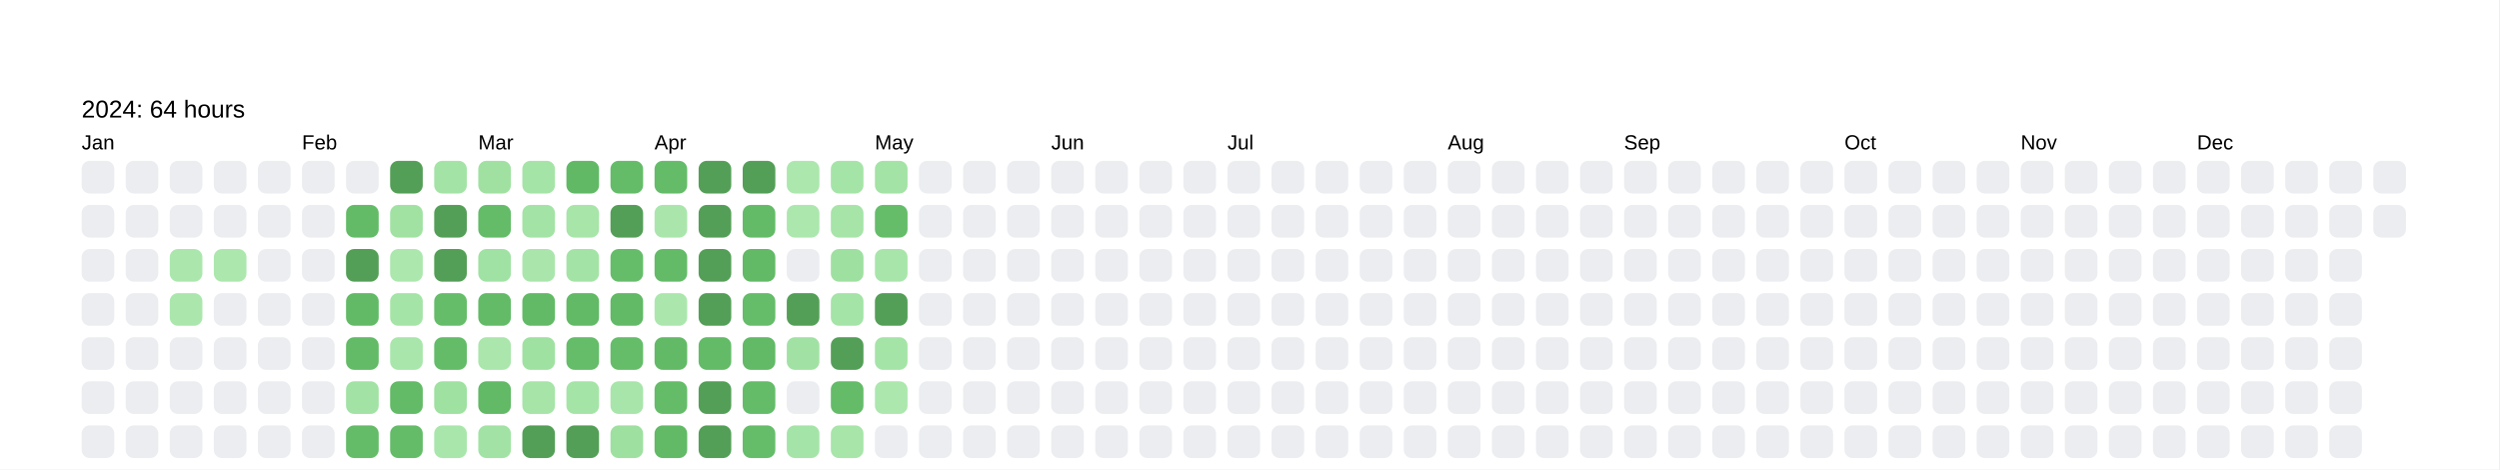
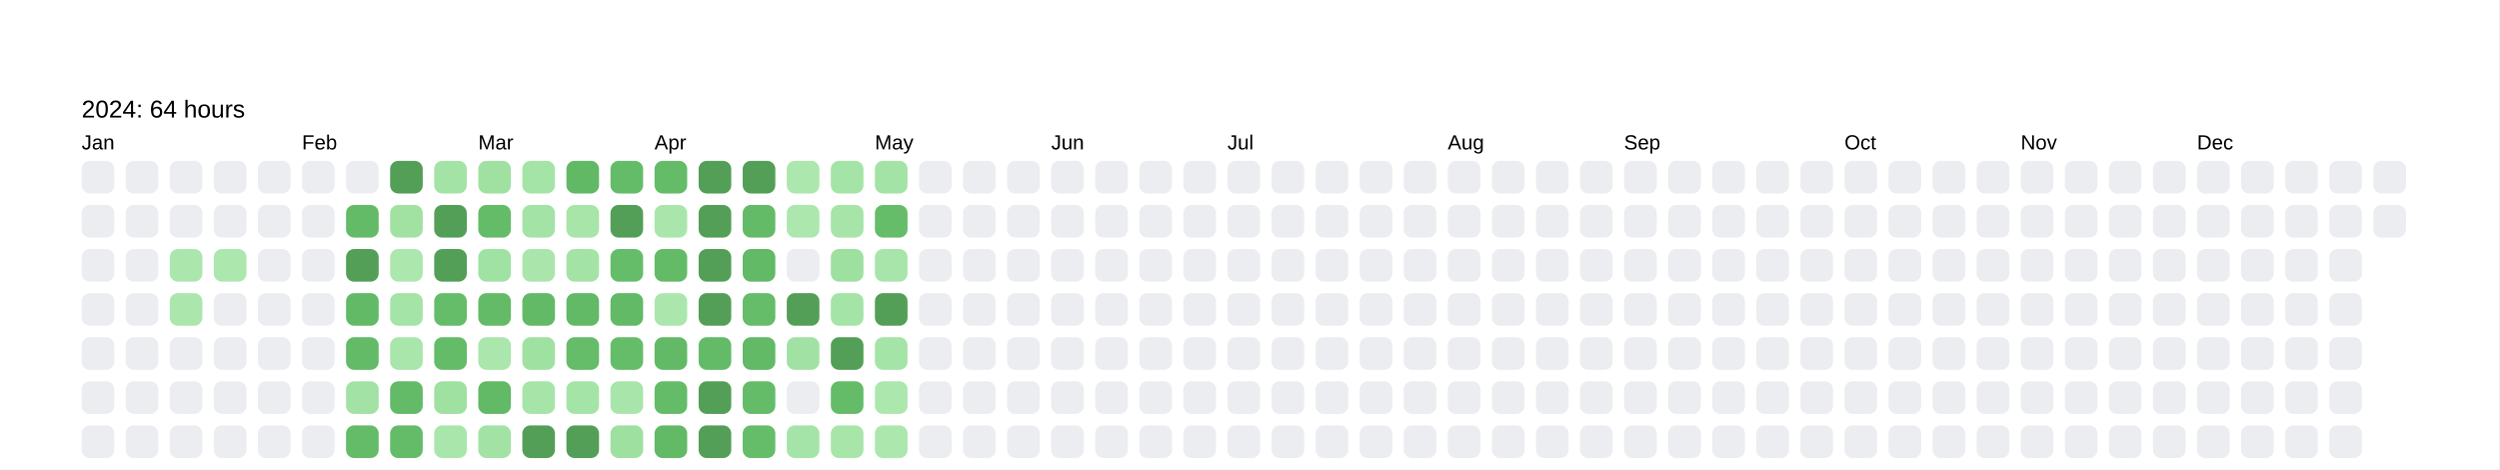
<svg xmlns="http://www.w3.org/2000/svg" baseProfile="full" height="57.5mm" version="1.1" viewBox="0,0,306.2,57.5" width="306.2mm">
  <defs />
  <rect fill="#FFFFFF" height="57.5" width="306.2" x="0" y="0" />
  <text fill="#000000" style="font-size:6px; font-family:Arial; font-weight:bold;" x="10" y="10" />
  <text fill="#000000" style="font-size:3px; font-family:Arial;" x="10" y="14.4">2024: 64 hours</text>
  <text fill="#000000" style="font-size:2.5px; font-family:Arial" x="10" y="18.3">Jan</text>
  <rect fill="#EBEDF0" height="4" rx="1" ry="1" width="4" x="10" y="19.7" />
  <rect fill="#EBEDF0" height="4" rx="1" ry="1" width="4" x="10" y="25.1" />
  <rect fill="#EBEDF0" height="4" rx="1" ry="1" width="4" x="10" y="30.5" />
  <rect fill="#EBEDF0" height="4" rx="1" ry="1" width="4" x="10" y="35.9" />
  <rect fill="#EBEDF0" height="4" rx="1" ry="1" width="4" x="10" y="41.3" />
  <rect fill="#EBEDF0" height="4" rx="1" ry="1" width="4" x="10" y="46.7" />
  <rect fill="#EBEDF0" height="4" rx="1" ry="1" width="4" x="10" y="52.1" />
  <rect fill="#EBEDF0" height="4" rx="1" ry="1" width="4" x="15.4" y="19.7" />
  <rect fill="#EBEDF0" height="4" rx="1" ry="1" width="4" x="15.4" y="25.1" />
  <rect fill="#EBEDF0" height="4" rx="1" ry="1" width="4" x="15.4" y="30.5" />
  <rect fill="#EBEDF0" height="4" rx="1" ry="1" width="4" x="15.4" y="35.9" />
  <rect fill="#EBEDF0" height="4" rx="1" ry="1" width="4" x="15.4" y="41.3" />
  <rect fill="#EBEDF0" height="4" rx="1" ry="1" width="4" x="15.4" y="46.7" />
  <rect fill="#EBEDF0" height="4" rx="1" ry="1" width="4" x="15.4" y="52.1" />
  <rect fill="#EBEDF0" height="4" rx="1" ry="1" width="4" x="20.8" y="19.7" />
  <rect fill="#EBEDF0" height="4" rx="1" ry="1" width="4" x="20.8" y="25.1" />
  <rect fill="#abe7ad" height="4" rx="1" ry="1" width="4" x="20.8" y="30.5" />
  <rect fill="#abe7ad" height="4" rx="1" ry="1" width="4" x="20.8" y="35.9" />
  <rect fill="#EBEDF0" height="4" rx="1" ry="1" width="4" x="20.8" y="41.3" />
  <rect fill="#EBEDF0" height="4" rx="1" ry="1" width="4" x="20.8" y="46.7" />
  <rect fill="#EBEDF0" height="4" rx="1" ry="1" width="4" x="20.8" y="52.1" />
  <rect fill="#EBEDF0" height="4" rx="1" ry="1" width="4" x="26.2" y="19.7" />
  <rect fill="#EBEDF0" height="4" rx="1" ry="1" width="4" x="26.2" y="25.1" />
  <rect fill="#ace7ae" height="4" rx="1" ry="1" width="4" x="26.2" y="30.5" />
  <rect fill="#EBEDF0" height="4" rx="1" ry="1" width="4" x="26.2" y="35.9" />
  <rect fill="#EBEDF0" height="4" rx="1" ry="1" width="4" x="26.2" y="41.3" />
  <rect fill="#EBEDF0" height="4" rx="1" ry="1" width="4" x="26.2" y="46.7" />
  <rect fill="#EBEDF0" height="4" rx="1" ry="1" width="4" x="26.2" y="52.1" />
  <rect fill="#EBEDF0" height="4" rx="1" ry="1" width="4" x="31.6" y="19.7" />
  <rect fill="#EBEDF0" height="4" rx="1" ry="1" width="4" x="31.6" y="25.1" />
  <rect fill="#EBEDF0" height="4" rx="1" ry="1" width="4" x="31.6" y="30.5" />
  <rect fill="#EBEDF0" height="4" rx="1" ry="1" width="4" x="31.6" y="35.9" />
  <rect fill="#EBEDF0" height="4" rx="1" ry="1" width="4" x="31.6" y="41.3" />
  <rect fill="#EBEDF0" height="4" rx="1" ry="1" width="4" x="31.6" y="46.7" />
  <rect fill="#EBEDF0" height="4" rx="1" ry="1" width="4" x="31.6" y="52.1" />
  <text fill="#000000" style="font-size:2.5px; font-family:Arial" x="37.0" y="18.3">Feb</text>
  <rect fill="#EBEDF0" height="4" rx="1" ry="1" width="4" x="37.0" y="19.7" />
  <rect fill="#EBEDF0" height="4" rx="1" ry="1" width="4" x="37.0" y="25.1" />
  <rect fill="#EBEDF0" height="4" rx="1" ry="1" width="4" x="37.0" y="30.5" />
  <rect fill="#EBEDF0" height="4" rx="1" ry="1" width="4" x="37.0" y="35.9" />
  <rect fill="#EBEDF0" height="4" rx="1" ry="1" width="4" x="37.0" y="41.3" />
  <rect fill="#EBEDF0" height="4" rx="1" ry="1" width="4" x="37.0" y="46.7" />
  <rect fill="#EBEDF0" height="4" rx="1" ry="1" width="4" x="37.0" y="52.1" />
  <rect fill="#EBEDF0" height="4" rx="1" ry="1" width="4" x="42.4" y="19.7" />
  <rect fill="#63bb68" height="4" rx="1" ry="1" width="4" x="42.4" y="25.1" />
  <rect fill="#549F57" height="4" rx="1" ry="1" width="4" x="42.4" y="30.5" />
  <rect fill="#62ba67" height="4" rx="1" ry="1" width="4" x="42.4" y="35.9" />
  <rect fill="#63ba67" height="4" rx="1" ry="1" width="4" x="42.4" y="41.3" />
  <rect fill="#a2e2a4" height="4" rx="1" ry="1" width="4" x="42.4" y="46.7" />
  <rect fill="#64bb68" height="4" rx="1" ry="1" width="4" x="42.4" y="52.1" />
  <rect fill="#549F57" height="4" rx="1" ry="1" width="4" x="47.8" y="19.7" />
  <rect fill="#a1e2a3" height="4" rx="1" ry="1" width="4" x="47.8" y="25.1" />
  <rect fill="#ace7ae" height="4" rx="1" ry="1" width="4" x="47.8" y="30.5" />
  <rect fill="#a5e4a7" height="4" rx="1" ry="1" width="4" x="47.8" y="35.9" />
  <rect fill="#a9e6ab" height="4" rx="1" ry="1" width="4" x="47.8" y="41.3" />
  <rect fill="#63ba67" height="4" rx="1" ry="1" width="4" x="47.8" y="46.7" />
  <rect fill="#64bc69" height="4" rx="1" ry="1" width="4" x="47.8" y="52.1" />
  <rect fill="#a4e3a6" height="4" rx="1" ry="1" width="4" x="53.2" y="19.7" />
  <rect fill="#549F57" height="4" rx="1" ry="1" width="4" x="53.2" y="25.1" />
  <rect fill="#549F57" height="4" rx="1" ry="1" width="4" x="53.2" y="30.5" />
  <rect fill="#65bd6a" height="4" rx="1" ry="1" width="4" x="53.2" y="35.9" />
  <rect fill="#64bc69" height="4" rx="1" ry="1" width="4" x="53.2" y="41.3" />
  <rect fill="#9ee1a1" height="4" rx="1" ry="1" width="4" x="53.2" y="46.7" />
  <rect fill="#a9e6ab" height="4" rx="1" ry="1" width="4" x="53.2" y="52.1" />
  <text fill="#000000" style="font-size:2.5px; font-family:Arial" x="58.6" y="18.3">Mar</text>
  <rect fill="#a0e1a2" height="4" rx="1" ry="1" width="4" x="58.6" y="19.7" />
  <rect fill="#64bc69" height="4" rx="1" ry="1" width="4" x="58.6" y="25.1" />
  <rect fill="#a0e2a3" height="4" rx="1" ry="1" width="4" x="58.6" y="30.5" />
  <rect fill="#63bb67" height="4" rx="1" ry="1" width="4" x="58.6" y="35.9" />
  <rect fill="#abe6ad" height="4" rx="1" ry="1" width="4" x="58.6" y="41.3" />
  <rect fill="#62b966" height="4" rx="1" ry="1" width="4" x="58.6" y="46.7" />
  <rect fill="#a2e3a5" height="4" rx="1" ry="1" width="4" x="58.6" y="52.1" />
  <rect fill="#a5e4a7" height="4" rx="1" ry="1" width="4" x="64" y="19.7" />
  <rect fill="#a3e3a6" height="4" rx="1" ry="1" width="4" x="64" y="25.1" />
  <rect fill="#aae6ac" height="4" rx="1" ry="1" width="4" x="64" y="30.5" />
  <rect fill="#62ba67" height="4" rx="1" ry="1" width="4" x="64" y="35.9" />
  <rect fill="#9fe1a1" height="4" rx="1" ry="1" width="4" x="64" y="41.3" />
  <rect fill="#a6e4a8" height="4" rx="1" ry="1" width="4" x="64" y="46.7" />
  <rect fill="#549F57" height="4" rx="1" ry="1" width="4" x="64" y="52.1" />
  <rect fill="#61b966" height="4" rx="1" ry="1" width="4" x="69.4" y="19.7" />
  <rect fill="#a7e5a9" height="4" rx="1" ry="1" width="4" x="69.4" y="25.1" />
  <rect fill="#a4e3a6" height="4" rx="1" ry="1" width="4" x="69.4" y="30.5" />
  <rect fill="#62b966" height="4" rx="1" ry="1" width="4" x="69.4" y="35.9" />
  <rect fill="#65bc69" height="4" rx="1" ry="1" width="4" x="69.4" y="41.3" />
  <rect fill="#a5e4a7" height="4" rx="1" ry="1" width="4" x="69.4" y="46.7" />
  <rect fill="#549F57" height="4" rx="1" ry="1" width="4" x="69.4" y="52.1" />
  <rect fill="#64bc69" height="4" rx="1" ry="1" width="4" x="74.8" y="19.7" />
  <rect fill="#549F57" height="4" rx="1" ry="1" width="4" x="74.8" y="25.1" />
  <rect fill="#65bd6a" height="4" rx="1" ry="1" width="4" x="74.8" y="30.5" />
  <rect fill="#62b966" height="4" rx="1" ry="1" width="4" x="74.8" y="35.9" />
  <rect fill="#65bd6a" height="4" rx="1" ry="1" width="4" x="74.8" y="41.3" />
  <rect fill="#a8e5aa" height="4" rx="1" ry="1" width="4" x="74.8" y="46.7" />
  <rect fill="#9ee0a0" height="4" rx="1" ry="1" width="4" x="74.8" y="52.1" />
  <text fill="#000000" style="font-size:2.5px; font-family:Arial" x="80.2" y="18.3">Apr</text>
  <rect fill="#64bc69" height="4" rx="1" ry="1" width="4" x="80.2" y="19.7" />
  <rect fill="#aae6ac" height="4" rx="1" ry="1" width="4" x="80.2" y="25.1" />
  <rect fill="#63bb68" height="4" rx="1" ry="1" width="4" x="80.2" y="30.5" />
  <rect fill="#abe7ad" height="4" rx="1" ry="1" width="4" x="80.2" y="35.9" />
  <rect fill="#62ba67" height="4" rx="1" ry="1" width="4" x="80.2" y="41.3" />
  <rect fill="#64bc69" height="4" rx="1" ry="1" width="4" x="80.2" y="46.7" />
  <rect fill="#62b966" height="4" rx="1" ry="1" width="4" x="80.2" y="52.1" />
  <rect fill="#549F57" height="4" rx="1" ry="1" width="4" x="85.6" y="19.7" />
  <rect fill="#549F57" height="4" rx="1" ry="1" width="4" x="85.6" y="25.1" />
  <rect fill="#549F57" height="4" rx="1" ry="1" width="4" x="85.6" y="30.5" />
  <rect fill="#549F57" height="4" rx="1" ry="1" width="4" x="85.6" y="35.9" />
  <rect fill="#63bb68" height="4" rx="1" ry="1" width="4" x="85.6" y="41.3" />
  <rect fill="#549F57" height="4" rx="1" ry="1" width="4" x="85.6" y="46.7" />
  <rect fill="#549F57" height="4" rx="1" ry="1" width="4" x="85.6" y="52.1" />
  <rect fill="#549F57" height="4" rx="1" ry="1" width="4" x="91" y="19.7" />
  <rect fill="#63bb68" height="4" rx="1" ry="1" width="4" x="91" y="25.1" />
  <rect fill="#62b966" height="4" rx="1" ry="1" width="4" x="91" y="30.5" />
  <rect fill="#65bc69" height="4" rx="1" ry="1" width="4" x="91" y="35.9" />
  <rect fill="#62b966" height="4" rx="1" ry="1" width="4" x="91" y="41.3" />
  <rect fill="#64bc69" height="4" rx="1" ry="1" width="4" x="91" y="46.7" />
  <rect fill="#65bd6a" height="4" rx="1" ry="1" width="4" x="91" y="52.1" />
  <rect fill="#ace7ae" height="4" rx="1" ry="1" width="4" x="96.4" y="19.7" />
  <rect fill="#ace7ae" height="4" rx="1" ry="1" width="4" x="96.4" y="25.1" />
  <rect fill="#EBEDF0" height="4" rx="1" ry="1" width="4" x="96.4" y="30.5" />
  <rect fill="#549F57" height="4" rx="1" ry="1" width="4" x="96.4" y="35.9" />
  <rect fill="#a1e2a4" height="4" rx="1" ry="1" width="4" x="96.4" y="41.3" />
  <rect fill="#EBEDF0" height="4" rx="1" ry="1" width="4" x="96.4" y="46.7" />
  <rect fill="#a5e4a8" height="4" rx="1" ry="1" width="4" x="96.4" y="52.1" />
  <rect fill="#a5e4a7" height="4" rx="1" ry="1" width="4" x="101.8" y="19.7" />
  <rect fill="#a6e4a8" height="4" rx="1" ry="1" width="4" x="101.8" y="25.1" />
  <rect fill="#9ee0a0" height="4" rx="1" ry="1" width="4" x="101.8" y="30.5" />
  <rect fill="#a4e4a7" height="4" rx="1" ry="1" width="4" x="101.8" y="35.9" />
  <rect fill="#549F57" height="4" rx="1" ry="1" width="4" x="101.8" y="41.3" />
  <rect fill="#64bc69" height="4" rx="1" ry="1" width="4" x="101.8" y="46.7" />
  <rect fill="#a7e5a9" height="4" rx="1" ry="1" width="4" x="101.8" y="52.1" />
  <text fill="#000000" style="font-size:2.5px; font-family:Arial" x="107.2" y="18.3">May</text>
  <rect fill="#a3e3a5" height="4" rx="1" ry="1" width="4" x="107.2" y="19.7" />
  <rect fill="#65bd6a" height="4" rx="1" ry="1" width="4" x="107.2" y="25.1" />
  <rect fill="#a8e5aa" height="4" rx="1" ry="1" width="4" x="107.2" y="30.5" />
  <rect fill="#549F57" height="4" rx="1" ry="1" width="4" x="107.2" y="35.9" />
  <rect fill="#a5e4a7" height="4" rx="1" ry="1" width="4" x="107.2" y="41.3" />
  <rect fill="#ace7ae" height="4" rx="1" ry="1" width="4" x="107.2" y="46.7" />
-   <rect fill="#EBEDF0" height="4" rx="1" ry="1" width="4" x="107.2" y="52.1" />
+   <rect fill="#ace7ae" height="4" rx="1" ry="1" width="4" x="107.2" y="52.1" />
  <rect fill="#EBEDF0" height="4" rx="1" ry="1" width="4" x="112.6" y="19.7" />
  <rect fill="#EBEDF0" height="4" rx="1" ry="1" width="4" x="112.6" y="25.1" />
  <rect fill="#EBEDF0" height="4" rx="1" ry="1" width="4" x="112.6" y="30.5" />
  <rect fill="#EBEDF0" height="4" rx="1" ry="1" width="4" x="112.6" y="35.9" />
  <rect fill="#EBEDF0" height="4" rx="1" ry="1" width="4" x="112.6" y="41.3" />
  <rect fill="#EBEDF0" height="4" rx="1" ry="1" width="4" x="112.6" y="46.7" />
  <rect fill="#EBEDF0" height="4" rx="1" ry="1" width="4" x="112.6" y="52.1" />
  <rect fill="#EBEDF0" height="4" rx="1" ry="1" width="4" x="118" y="19.7" />
  <rect fill="#EBEDF0" height="4" rx="1" ry="1" width="4" x="118" y="25.1" />
  <rect fill="#EBEDF0" height="4" rx="1" ry="1" width="4" x="118" y="30.5" />
  <rect fill="#EBEDF0" height="4" rx="1" ry="1" width="4" x="118" y="35.9" />
  <rect fill="#EBEDF0" height="4" rx="1" ry="1" width="4" x="118" y="41.3" />
  <rect fill="#EBEDF0" height="4" rx="1" ry="1" width="4" x="118" y="46.7" />
  <rect fill="#EBEDF0" height="4" rx="1" ry="1" width="4" x="118" y="52.1" />
  <rect fill="#EBEDF0" height="4" rx="1" ry="1" width="4" x="123.4" y="19.7" />
  <rect fill="#EBEDF0" height="4" rx="1" ry="1" width="4" x="123.4" y="25.1" />
  <rect fill="#EBEDF0" height="4" rx="1" ry="1" width="4" x="123.4" y="30.5" />
  <rect fill="#EBEDF0" height="4" rx="1" ry="1" width="4" x="123.4" y="35.9" />
  <rect fill="#EBEDF0" height="4" rx="1" ry="1" width="4" x="123.4" y="41.3" />
  <rect fill="#EBEDF0" height="4" rx="1" ry="1" width="4" x="123.4" y="46.7" />
  <rect fill="#EBEDF0" height="4" rx="1" ry="1" width="4" x="123.4" y="52.1" />
  <text fill="#000000" style="font-size:2.5px; font-family:Arial" x="128.8" y="18.3">Jun</text>
  <rect fill="#EBEDF0" height="4" rx="1" ry="1" width="4" x="128.8" y="19.7" />
  <rect fill="#EBEDF0" height="4" rx="1" ry="1" width="4" x="128.8" y="25.1" />
  <rect fill="#EBEDF0" height="4" rx="1" ry="1" width="4" x="128.8" y="30.5" />
  <rect fill="#EBEDF0" height="4" rx="1" ry="1" width="4" x="128.8" y="35.9" />
  <rect fill="#EBEDF0" height="4" rx="1" ry="1" width="4" x="128.8" y="41.3" />
  <rect fill="#EBEDF0" height="4" rx="1" ry="1" width="4" x="128.8" y="46.7" />
  <rect fill="#EBEDF0" height="4" rx="1" ry="1" width="4" x="128.8" y="52.1" />
  <rect fill="#EBEDF0" height="4" rx="1" ry="1" width="4" x="134.2" y="19.7" />
  <rect fill="#EBEDF0" height="4" rx="1" ry="1" width="4" x="134.2" y="25.1" />
  <rect fill="#EBEDF0" height="4" rx="1" ry="1" width="4" x="134.2" y="30.5" />
  <rect fill="#EBEDF0" height="4" rx="1" ry="1" width="4" x="134.2" y="35.9" />
  <rect fill="#EBEDF0" height="4" rx="1" ry="1" width="4" x="134.2" y="41.3" />
  <rect fill="#EBEDF0" height="4" rx="1" ry="1" width="4" x="134.2" y="46.7" />
  <rect fill="#EBEDF0" height="4" rx="1" ry="1" width="4" x="134.2" y="52.1" />
  <rect fill="#EBEDF0" height="4" rx="1" ry="1" width="4" x="139.6" y="19.7" />
  <rect fill="#EBEDF0" height="4" rx="1" ry="1" width="4" x="139.6" y="25.1" />
  <rect fill="#EBEDF0" height="4" rx="1" ry="1" width="4" x="139.6" y="30.5" />
  <rect fill="#EBEDF0" height="4" rx="1" ry="1" width="4" x="139.6" y="35.9" />
  <rect fill="#EBEDF0" height="4" rx="1" ry="1" width="4" x="139.6" y="41.3" />
  <rect fill="#EBEDF0" height="4" rx="1" ry="1" width="4" x="139.6" y="46.7" />
  <rect fill="#EBEDF0" height="4" rx="1" ry="1" width="4" x="139.6" y="52.1" />
  <rect fill="#EBEDF0" height="4" rx="1" ry="1" width="4" x="145" y="19.7" />
  <rect fill="#EBEDF0" height="4" rx="1" ry="1" width="4" x="145" y="25.1" />
  <rect fill="#EBEDF0" height="4" rx="1" ry="1" width="4" x="145" y="30.5" />
  <rect fill="#EBEDF0" height="4" rx="1" ry="1" width="4" x="145" y="35.9" />
  <rect fill="#EBEDF0" height="4" rx="1" ry="1" width="4" x="145" y="41.3" />
  <rect fill="#EBEDF0" height="4" rx="1" ry="1" width="4" x="145" y="46.7" />
  <rect fill="#EBEDF0" height="4" rx="1" ry="1" width="4" x="145" y="52.1" />
  <text fill="#000000" style="font-size:2.5px; font-family:Arial" x="150.4" y="18.3">Jul</text>
  <rect fill="#EBEDF0" height="4" rx="1" ry="1" width="4" x="150.4" y="19.7" />
  <rect fill="#EBEDF0" height="4" rx="1" ry="1" width="4" x="150.4" y="25.1" />
  <rect fill="#EBEDF0" height="4" rx="1" ry="1" width="4" x="150.4" y="30.5" />
  <rect fill="#EBEDF0" height="4" rx="1" ry="1" width="4" x="150.4" y="35.9" />
  <rect fill="#EBEDF0" height="4" rx="1" ry="1" width="4" x="150.4" y="41.3" />
  <rect fill="#EBEDF0" height="4" rx="1" ry="1" width="4" x="150.4" y="46.7" />
  <rect fill="#EBEDF0" height="4" rx="1" ry="1" width="4" x="150.4" y="52.1" />
  <rect fill="#EBEDF0" height="4" rx="1" ry="1" width="4" x="155.8" y="19.7" />
  <rect fill="#EBEDF0" height="4" rx="1" ry="1" width="4" x="155.8" y="25.1" />
  <rect fill="#EBEDF0" height="4" rx="1" ry="1" width="4" x="155.8" y="30.5" />
  <rect fill="#EBEDF0" height="4" rx="1" ry="1" width="4" x="155.8" y="35.9" />
  <rect fill="#EBEDF0" height="4" rx="1" ry="1" width="4" x="155.8" y="41.3" />
  <rect fill="#EBEDF0" height="4" rx="1" ry="1" width="4" x="155.8" y="46.7" />
  <rect fill="#EBEDF0" height="4" rx="1" ry="1" width="4" x="155.8" y="52.1" />
  <rect fill="#EBEDF0" height="4" rx="1" ry="1" width="4" x="161.2" y="19.7" />
  <rect fill="#EBEDF0" height="4" rx="1" ry="1" width="4" x="161.2" y="25.1" />
  <rect fill="#EBEDF0" height="4" rx="1" ry="1" width="4" x="161.2" y="30.5" />
  <rect fill="#EBEDF0" height="4" rx="1" ry="1" width="4" x="161.2" y="35.9" />
  <rect fill="#EBEDF0" height="4" rx="1" ry="1" width="4" x="161.2" y="41.3" />
  <rect fill="#EBEDF0" height="4" rx="1" ry="1" width="4" x="161.2" y="46.7" />
  <rect fill="#EBEDF0" height="4" rx="1" ry="1" width="4" x="161.2" y="52.1" />
  <rect fill="#EBEDF0" height="4" rx="1" ry="1" width="4" x="166.6" y="19.7" />
  <rect fill="#EBEDF0" height="4" rx="1" ry="1" width="4" x="166.6" y="25.1" />
  <rect fill="#EBEDF0" height="4" rx="1" ry="1" width="4" x="166.6" y="30.5" />
  <rect fill="#EBEDF0" height="4" rx="1" ry="1" width="4" x="166.6" y="35.9" />
  <rect fill="#EBEDF0" height="4" rx="1" ry="1" width="4" x="166.6" y="41.3" />
  <rect fill="#EBEDF0" height="4" rx="1" ry="1" width="4" x="166.6" y="46.7" />
  <rect fill="#EBEDF0" height="4" rx="1" ry="1" width="4" x="166.6" y="52.1" />
  <rect fill="#EBEDF0" height="4" rx="1" ry="1" width="4" x="172" y="19.7" />
  <rect fill="#EBEDF0" height="4" rx="1" ry="1" width="4" x="172" y="25.1" />
  <rect fill="#EBEDF0" height="4" rx="1" ry="1" width="4" x="172" y="30.5" />
  <rect fill="#EBEDF0" height="4" rx="1" ry="1" width="4" x="172" y="35.9" />
  <rect fill="#EBEDF0" height="4" rx="1" ry="1" width="4" x="172" y="41.3" />
  <rect fill="#EBEDF0" height="4" rx="1" ry="1" width="4" x="172" y="46.7" />
  <rect fill="#EBEDF0" height="4" rx="1" ry="1" width="4" x="172" y="52.1" />
  <text fill="#000000" style="font-size:2.5px; font-family:Arial" x="177.4" y="18.3">Aug</text>
  <rect fill="#EBEDF0" height="4" rx="1" ry="1" width="4" x="177.4" y="19.7" />
  <rect fill="#EBEDF0" height="4" rx="1" ry="1" width="4" x="177.4" y="25.1" />
  <rect fill="#EBEDF0" height="4" rx="1" ry="1" width="4" x="177.4" y="30.5" />
  <rect fill="#EBEDF0" height="4" rx="1" ry="1" width="4" x="177.4" y="35.9" />
  <rect fill="#EBEDF0" height="4" rx="1" ry="1" width="4" x="177.4" y="41.3" />
  <rect fill="#EBEDF0" height="4" rx="1" ry="1" width="4" x="177.4" y="46.7" />
  <rect fill="#EBEDF0" height="4" rx="1" ry="1" width="4" x="177.4" y="52.1" />
  <rect fill="#EBEDF0" height="4" rx="1" ry="1" width="4" x="182.8" y="19.7" />
  <rect fill="#EBEDF0" height="4" rx="1" ry="1" width="4" x="182.8" y="25.1" />
  <rect fill="#EBEDF0" height="4" rx="1" ry="1" width="4" x="182.8" y="30.5" />
  <rect fill="#EBEDF0" height="4" rx="1" ry="1" width="4" x="182.8" y="35.9" />
  <rect fill="#EBEDF0" height="4" rx="1" ry="1" width="4" x="182.8" y="41.3" />
  <rect fill="#EBEDF0" height="4" rx="1" ry="1" width="4" x="182.8" y="46.7" />
  <rect fill="#EBEDF0" height="4" rx="1" ry="1" width="4" x="182.8" y="52.1" />
  <rect fill="#EBEDF0" height="4" rx="1" ry="1" width="4" x="188.2" y="19.7" />
  <rect fill="#EBEDF0" height="4" rx="1" ry="1" width="4" x="188.2" y="25.1" />
  <rect fill="#EBEDF0" height="4" rx="1" ry="1" width="4" x="188.2" y="30.5" />
  <rect fill="#EBEDF0" height="4" rx="1" ry="1" width="4" x="188.2" y="35.9" />
  <rect fill="#EBEDF0" height="4" rx="1" ry="1" width="4" x="188.2" y="41.3" />
  <rect fill="#EBEDF0" height="4" rx="1" ry="1" width="4" x="188.2" y="46.7" />
  <rect fill="#EBEDF0" height="4" rx="1" ry="1" width="4" x="188.2" y="52.1" />
  <rect fill="#EBEDF0" height="4" rx="1" ry="1" width="4" x="193.6" y="19.7" />
  <rect fill="#EBEDF0" height="4" rx="1" ry="1" width="4" x="193.6" y="25.1" />
  <rect fill="#EBEDF0" height="4" rx="1" ry="1" width="4" x="193.6" y="30.5" />
  <rect fill="#EBEDF0" height="4" rx="1" ry="1" width="4" x="193.6" y="35.9" />
  <rect fill="#EBEDF0" height="4" rx="1" ry="1" width="4" x="193.6" y="41.3" />
  <rect fill="#EBEDF0" height="4" rx="1" ry="1" width="4" x="193.6" y="46.7" />
  <rect fill="#EBEDF0" height="4" rx="1" ry="1" width="4" x="193.6" y="52.1" />
  <text fill="#000000" style="font-size:2.5px; font-family:Arial" x="199" y="18.3">Sep</text>
  <rect fill="#EBEDF0" height="4" rx="1" ry="1" width="4" x="199" y="19.7" />
  <rect fill="#EBEDF0" height="4" rx="1" ry="1" width="4" x="199" y="25.1" />
  <rect fill="#EBEDF0" height="4" rx="1" ry="1" width="4" x="199" y="30.5" />
  <rect fill="#EBEDF0" height="4" rx="1" ry="1" width="4" x="199" y="35.9" />
  <rect fill="#EBEDF0" height="4" rx="1" ry="1" width="4" x="199" y="41.3" />
  <rect fill="#EBEDF0" height="4" rx="1" ry="1" width="4" x="199" y="46.7" />
  <rect fill="#EBEDF0" height="4" rx="1" ry="1" width="4" x="199" y="52.1" />
  <rect fill="#EBEDF0" height="4" rx="1" ry="1" width="4" x="204.4" y="19.7" />
  <rect fill="#EBEDF0" height="4" rx="1" ry="1" width="4" x="204.4" y="25.1" />
  <rect fill="#EBEDF0" height="4" rx="1" ry="1" width="4" x="204.4" y="30.5" />
  <rect fill="#EBEDF0" height="4" rx="1" ry="1" width="4" x="204.4" y="35.9" />
  <rect fill="#EBEDF0" height="4" rx="1" ry="1" width="4" x="204.4" y="41.3" />
  <rect fill="#EBEDF0" height="4" rx="1" ry="1" width="4" x="204.4" y="46.7" />
  <rect fill="#EBEDF0" height="4" rx="1" ry="1" width="4" x="204.4" y="52.1" />
  <rect fill="#EBEDF0" height="4" rx="1" ry="1" width="4" x="209.8" y="19.7" />
  <rect fill="#EBEDF0" height="4" rx="1" ry="1" width="4" x="209.8" y="25.1" />
  <rect fill="#EBEDF0" height="4" rx="1" ry="1" width="4" x="209.8" y="30.5" />
  <rect fill="#EBEDF0" height="4" rx="1" ry="1" width="4" x="209.8" y="35.9" />
  <rect fill="#EBEDF0" height="4" rx="1" ry="1" width="4" x="209.8" y="41.3" />
  <rect fill="#EBEDF0" height="4" rx="1" ry="1" width="4" x="209.8" y="46.7" />
  <rect fill="#EBEDF0" height="4" rx="1" ry="1" width="4" x="209.8" y="52.1" />
  <rect fill="#EBEDF0" height="4" rx="1" ry="1" width="4" x="215.2" y="19.7" />
  <rect fill="#EBEDF0" height="4" rx="1" ry="1" width="4" x="215.2" y="25.1" />
  <rect fill="#EBEDF0" height="4" rx="1" ry="1" width="4" x="215.2" y="30.5" />
  <rect fill="#EBEDF0" height="4" rx="1" ry="1" width="4" x="215.2" y="35.9" />
  <rect fill="#EBEDF0" height="4" rx="1" ry="1" width="4" x="215.2" y="41.3" />
  <rect fill="#EBEDF0" height="4" rx="1" ry="1" width="4" x="215.2" y="46.7" />
  <rect fill="#EBEDF0" height="4" rx="1" ry="1" width="4" x="215.2" y="52.1" />
  <rect fill="#EBEDF0" height="4" rx="1" ry="1" width="4" x="220.6" y="19.7" />
  <rect fill="#EBEDF0" height="4" rx="1" ry="1" width="4" x="220.6" y="25.1" />
  <rect fill="#EBEDF0" height="4" rx="1" ry="1" width="4" x="220.6" y="30.5" />
  <rect fill="#EBEDF0" height="4" rx="1" ry="1" width="4" x="220.6" y="35.9" />
  <rect fill="#EBEDF0" height="4" rx="1" ry="1" width="4" x="220.6" y="41.3" />
  <rect fill="#EBEDF0" height="4" rx="1" ry="1" width="4" x="220.6" y="46.7" />
  <rect fill="#EBEDF0" height="4" rx="1" ry="1" width="4" x="220.6" y="52.1" />
  <text fill="#000000" style="font-size:2.5px; font-family:Arial" x="226" y="18.3">Oct</text>
  <rect fill="#EBEDF0" height="4" rx="1" ry="1" width="4" x="226" y="19.7" />
  <rect fill="#EBEDF0" height="4" rx="1" ry="1" width="4" x="226" y="25.1" />
  <rect fill="#EBEDF0" height="4" rx="1" ry="1" width="4" x="226" y="30.5" />
  <rect fill="#EBEDF0" height="4" rx="1" ry="1" width="4" x="226" y="35.9" />
  <rect fill="#EBEDF0" height="4" rx="1" ry="1" width="4" x="226" y="41.3" />
  <rect fill="#EBEDF0" height="4" rx="1" ry="1" width="4" x="226" y="46.7" />
  <rect fill="#EBEDF0" height="4" rx="1" ry="1" width="4" x="226" y="52.1" />
  <rect fill="#EBEDF0" height="4" rx="1" ry="1" width="4" x="231.4" y="19.7" />
  <rect fill="#EBEDF0" height="4" rx="1" ry="1" width="4" x="231.4" y="25.1" />
  <rect fill="#EBEDF0" height="4" rx="1" ry="1" width="4" x="231.4" y="30.5" />
  <rect fill="#EBEDF0" height="4" rx="1" ry="1" width="4" x="231.4" y="35.9" />
  <rect fill="#EBEDF0" height="4" rx="1" ry="1" width="4" x="231.4" y="41.3" />
  <rect fill="#EBEDF0" height="4" rx="1" ry="1" width="4" x="231.4" y="46.7" />
  <rect fill="#EBEDF0" height="4" rx="1" ry="1" width="4" x="231.4" y="52.1" />
  <rect fill="#EBEDF0" height="4" rx="1" ry="1" width="4" x="236.8" y="19.7" />
  <rect fill="#EBEDF0" height="4" rx="1" ry="1" width="4" x="236.8" y="25.1" />
  <rect fill="#EBEDF0" height="4" rx="1" ry="1" width="4" x="236.8" y="30.5" />
  <rect fill="#EBEDF0" height="4" rx="1" ry="1" width="4" x="236.8" y="35.9" />
  <rect fill="#EBEDF0" height="4" rx="1" ry="1" width="4" x="236.8" y="41.3" />
  <rect fill="#EBEDF0" height="4" rx="1" ry="1" width="4" x="236.8" y="46.7" />
  <rect fill="#EBEDF0" height="4" rx="1" ry="1" width="4" x="236.8" y="52.1" />
  <rect fill="#EBEDF0" height="4" rx="1" ry="1" width="4" x="242.2" y="19.7" />
  <rect fill="#EBEDF0" height="4" rx="1" ry="1" width="4" x="242.2" y="25.1" />
  <rect fill="#EBEDF0" height="4" rx="1" ry="1" width="4" x="242.2" y="30.5" />
  <rect fill="#EBEDF0" height="4" rx="1" ry="1" width="4" x="242.2" y="35.9" />
  <rect fill="#EBEDF0" height="4" rx="1" ry="1" width="4" x="242.2" y="41.3" />
  <rect fill="#EBEDF0" height="4" rx="1" ry="1" width="4" x="242.2" y="46.7" />
  <rect fill="#EBEDF0" height="4" rx="1" ry="1" width="4" x="242.2" y="52.1" />
  <text fill="#000000" style="font-size:2.5px; font-family:Arial" x="247.6" y="18.3">Nov</text>
  <rect fill="#EBEDF0" height="4" rx="1" ry="1" width="4" x="247.6" y="19.7" />
  <rect fill="#EBEDF0" height="4" rx="1" ry="1" width="4" x="247.6" y="25.1" />
  <rect fill="#EBEDF0" height="4" rx="1" ry="1" width="4" x="247.6" y="30.5" />
  <rect fill="#EBEDF0" height="4" rx="1" ry="1" width="4" x="247.6" y="35.9" />
  <rect fill="#EBEDF0" height="4" rx="1" ry="1" width="4" x="247.6" y="41.3" />
  <rect fill="#EBEDF0" height="4" rx="1" ry="1" width="4" x="247.6" y="46.7" />
  <rect fill="#EBEDF0" height="4" rx="1" ry="1" width="4" x="247.6" y="52.1" />
  <rect fill="#EBEDF0" height="4" rx="1" ry="1" width="4" x="253" y="19.7" />
  <rect fill="#EBEDF0" height="4" rx="1" ry="1" width="4" x="253" y="25.1" />
  <rect fill="#EBEDF0" height="4" rx="1" ry="1" width="4" x="253" y="30.5" />
  <rect fill="#EBEDF0" height="4" rx="1" ry="1" width="4" x="253" y="35.9" />
  <rect fill="#EBEDF0" height="4" rx="1" ry="1" width="4" x="253" y="41.3" />
  <rect fill="#EBEDF0" height="4" rx="1" ry="1" width="4" x="253" y="46.7" />
  <rect fill="#EBEDF0" height="4" rx="1" ry="1" width="4" x="253" y="52.1" />
  <rect fill="#EBEDF0" height="4" rx="1" ry="1" width="4" x="258.4" y="19.7" />
  <rect fill="#EBEDF0" height="4" rx="1" ry="1" width="4" x="258.4" y="25.1" />
  <rect fill="#EBEDF0" height="4" rx="1" ry="1" width="4" x="258.4" y="30.5" />
  <rect fill="#EBEDF0" height="4" rx="1" ry="1" width="4" x="258.4" y="35.9" />
  <rect fill="#EBEDF0" height="4" rx="1" ry="1" width="4" x="258.4" y="41.3" />
  <rect fill="#EBEDF0" height="4" rx="1" ry="1" width="4" x="258.4" y="46.7" />
  <rect fill="#EBEDF0" height="4" rx="1" ry="1" width="4" x="258.4" y="52.1" />
  <rect fill="#EBEDF0" height="4" rx="1" ry="1" width="4" x="263.8" y="19.7" />
  <rect fill="#EBEDF0" height="4" rx="1" ry="1" width="4" x="263.8" y="25.1" />
  <rect fill="#EBEDF0" height="4" rx="1" ry="1" width="4" x="263.8" y="30.5" />
  <rect fill="#EBEDF0" height="4" rx="1" ry="1" width="4" x="263.8" y="35.9" />
  <rect fill="#EBEDF0" height="4" rx="1" ry="1" width="4" x="263.8" y="41.3" />
  <rect fill="#EBEDF0" height="4" rx="1" ry="1" width="4" x="263.8" y="46.7" />
  <rect fill="#EBEDF0" height="4" rx="1" ry="1" width="4" x="263.8" y="52.1" />
  <text fill="#000000" style="font-size:2.5px; font-family:Arial" x="269.2" y="18.3">Dec</text>
  <rect fill="#EBEDF0" height="4" rx="1" ry="1" width="4" x="269.2" y="19.7" />
  <rect fill="#EBEDF0" height="4" rx="1" ry="1" width="4" x="269.2" y="25.1" />
  <rect fill="#EBEDF0" height="4" rx="1" ry="1" width="4" x="269.2" y="30.5" />
  <rect fill="#EBEDF0" height="4" rx="1" ry="1" width="4" x="269.2" y="35.9" />
  <rect fill="#EBEDF0" height="4" rx="1" ry="1" width="4" x="269.2" y="41.3" />
  <rect fill="#EBEDF0" height="4" rx="1" ry="1" width="4" x="269.2" y="46.7" />
  <rect fill="#EBEDF0" height="4" rx="1" ry="1" width="4" x="269.2" y="52.1" />
  <rect fill="#EBEDF0" height="4" rx="1" ry="1" width="4" x="274.6" y="19.7" />
  <rect fill="#EBEDF0" height="4" rx="1" ry="1" width="4" x="274.6" y="25.1" />
  <rect fill="#EBEDF0" height="4" rx="1" ry="1" width="4" x="274.6" y="30.5" />
  <rect fill="#EBEDF0" height="4" rx="1" ry="1" width="4" x="274.6" y="35.9" />
  <rect fill="#EBEDF0" height="4" rx="1" ry="1" width="4" x="274.6" y="41.3" />
  <rect fill="#EBEDF0" height="4" rx="1" ry="1" width="4" x="274.6" y="46.7" />
  <rect fill="#EBEDF0" height="4" rx="1" ry="1" width="4" x="274.6" y="52.1" />
  <rect fill="#EBEDF0" height="4" rx="1" ry="1" width="4" x="280" y="19.7" />
  <rect fill="#EBEDF0" height="4" rx="1" ry="1" width="4" x="280" y="25.1" />
  <rect fill="#EBEDF0" height="4" rx="1" ry="1" width="4" x="280" y="30.5" />
  <rect fill="#EBEDF0" height="4" rx="1" ry="1" width="4" x="280" y="35.9" />
  <rect fill="#EBEDF0" height="4" rx="1" ry="1" width="4" x="280" y="41.3" />
  <rect fill="#EBEDF0" height="4" rx="1" ry="1" width="4" x="280" y="46.7" />
  <rect fill="#EBEDF0" height="4" rx="1" ry="1" width="4" x="280" y="52.1" />
  <rect fill="#EBEDF0" height="4" rx="1" ry="1" width="4" x="285.4" y="19.7" />
  <rect fill="#EBEDF0" height="4" rx="1" ry="1" width="4" x="285.4" y="25.1" />
  <rect fill="#EBEDF0" height="4" rx="1" ry="1" width="4" x="285.4" y="30.5" />
  <rect fill="#EBEDF0" height="4" rx="1" ry="1" width="4" x="285.4" y="35.9" />
  <rect fill="#EBEDF0" height="4" rx="1" ry="1" width="4" x="285.4" y="41.3" />
  <rect fill="#EBEDF0" height="4" rx="1" ry="1" width="4" x="285.4" y="46.7" />
  <rect fill="#EBEDF0" height="4" rx="1" ry="1" width="4" x="285.4" y="52.1" />
  <rect fill="#EBEDF0" height="4" rx="1" ry="1" width="4" x="290.8" y="19.7" />
  <rect fill="#EBEDF0" height="4" rx="1" ry="1" width="4" x="290.8" y="25.1" />
</svg>
